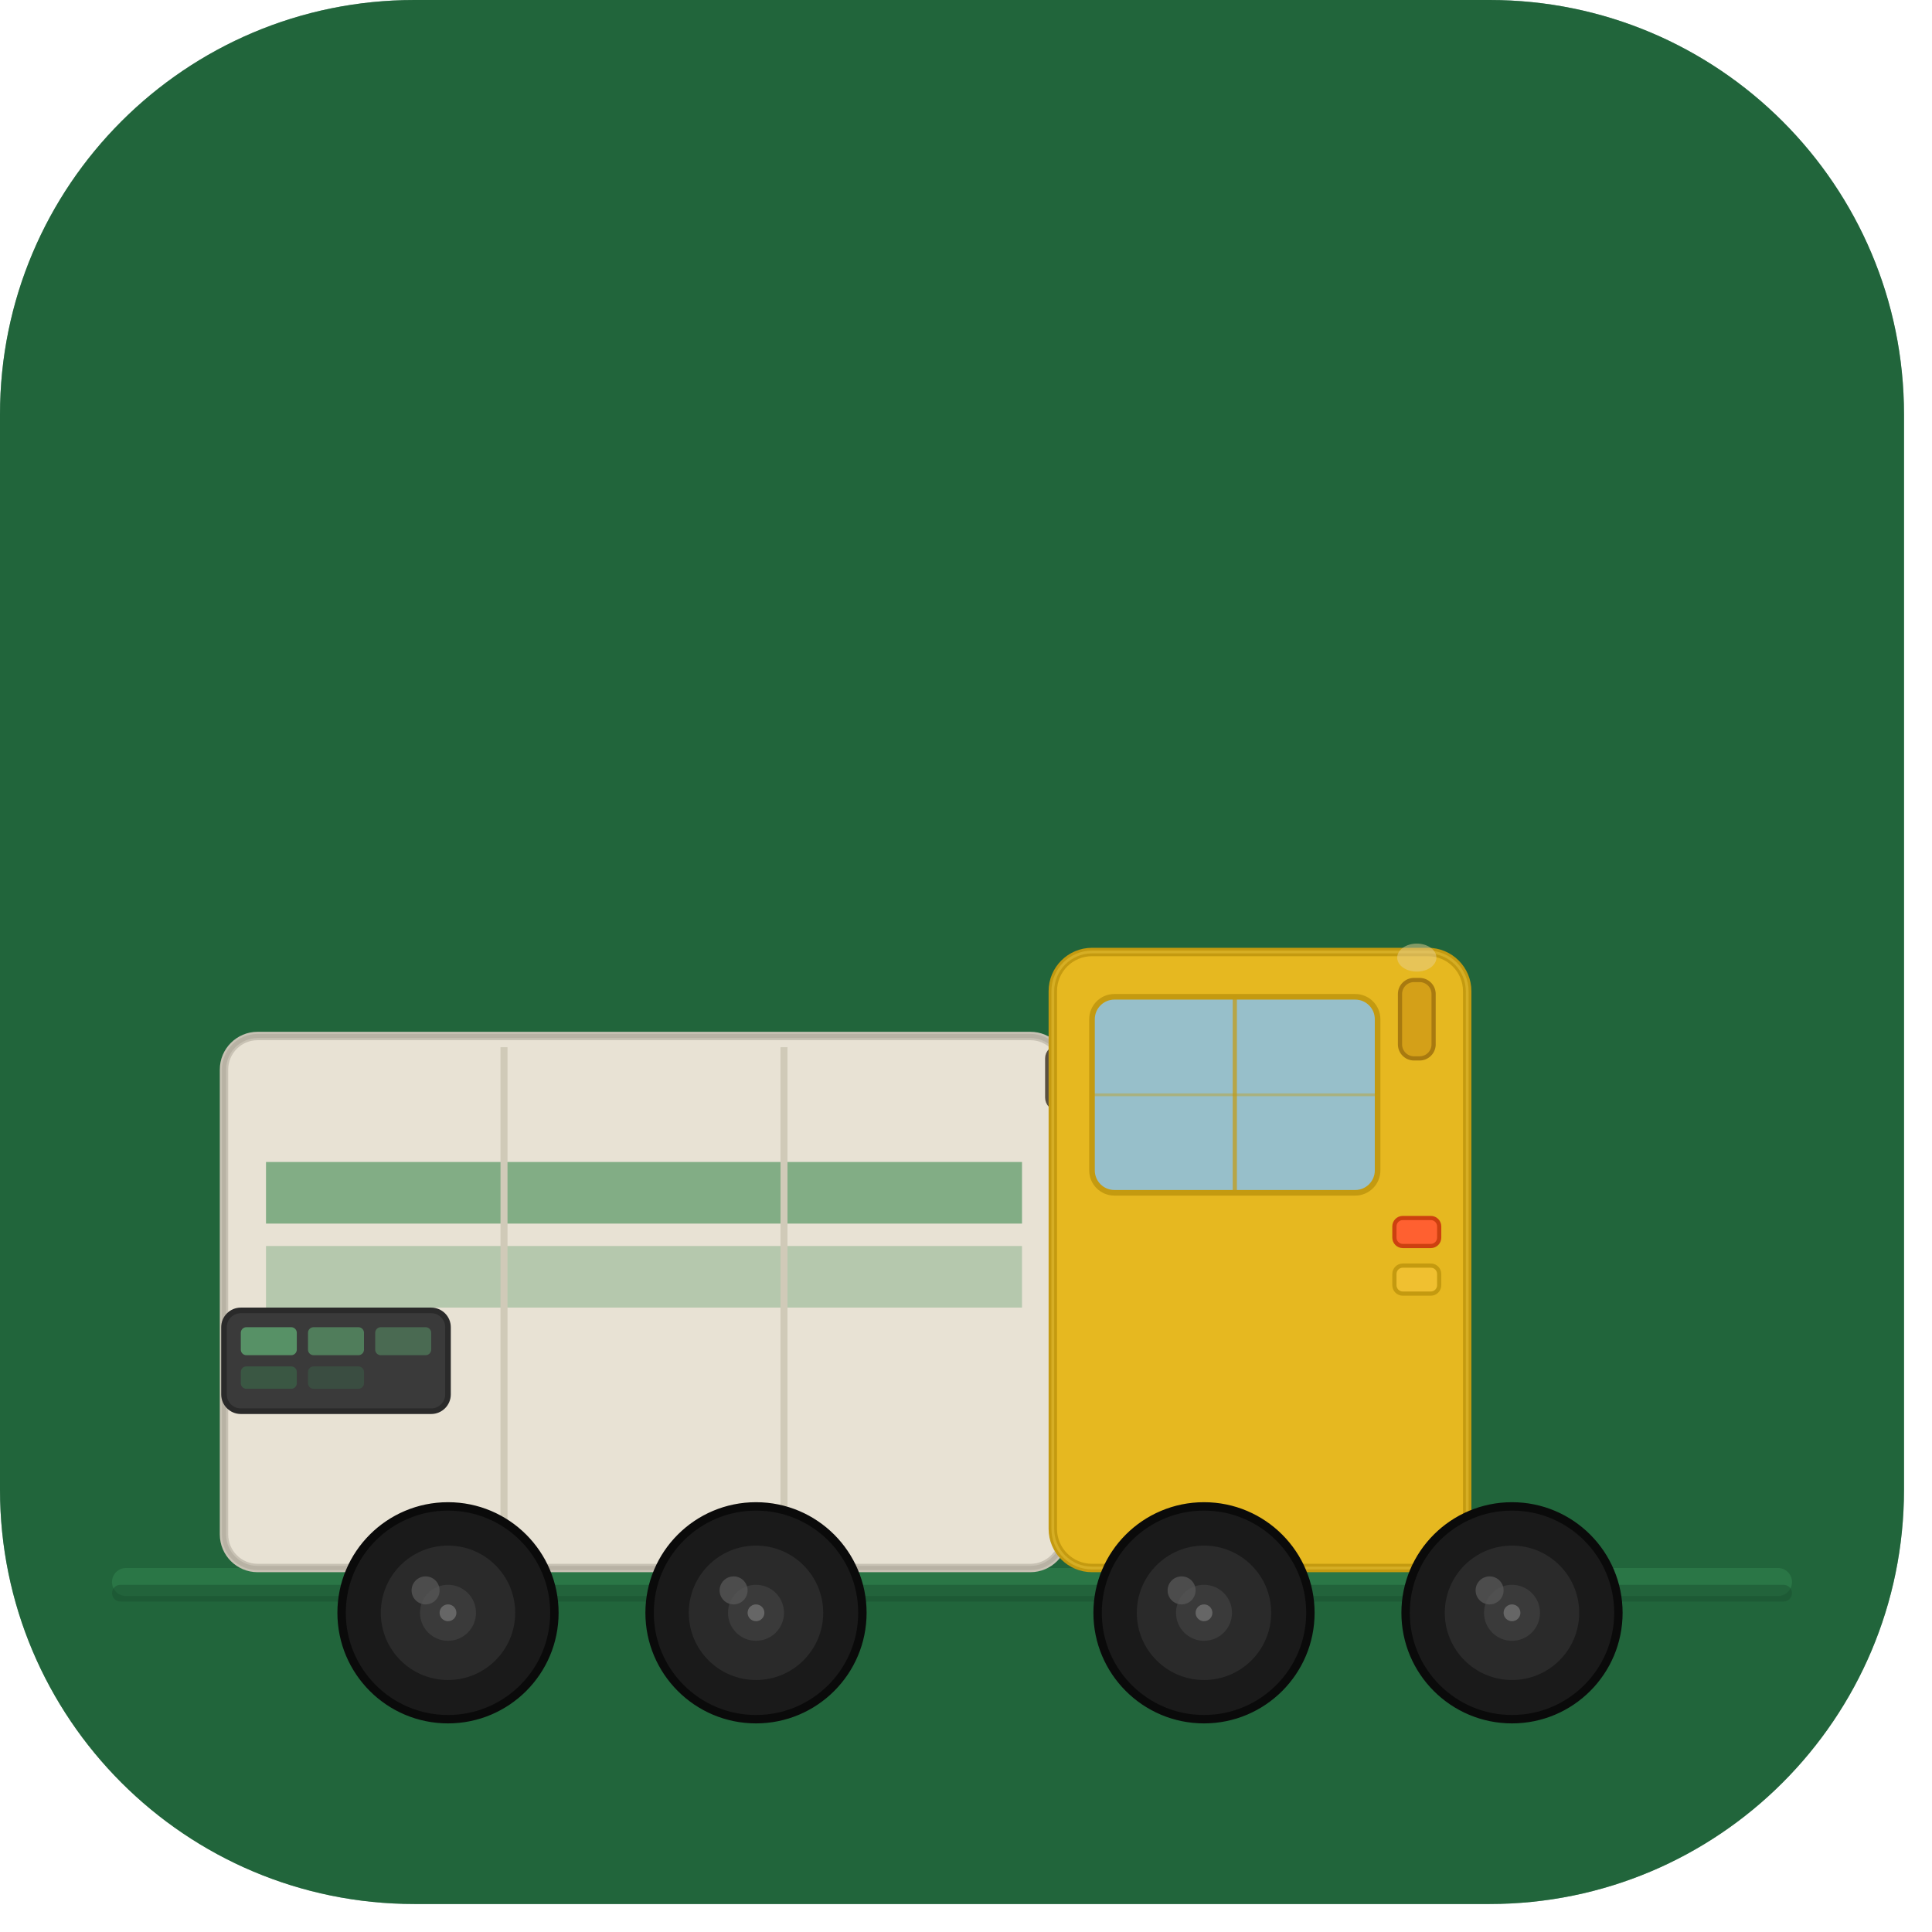
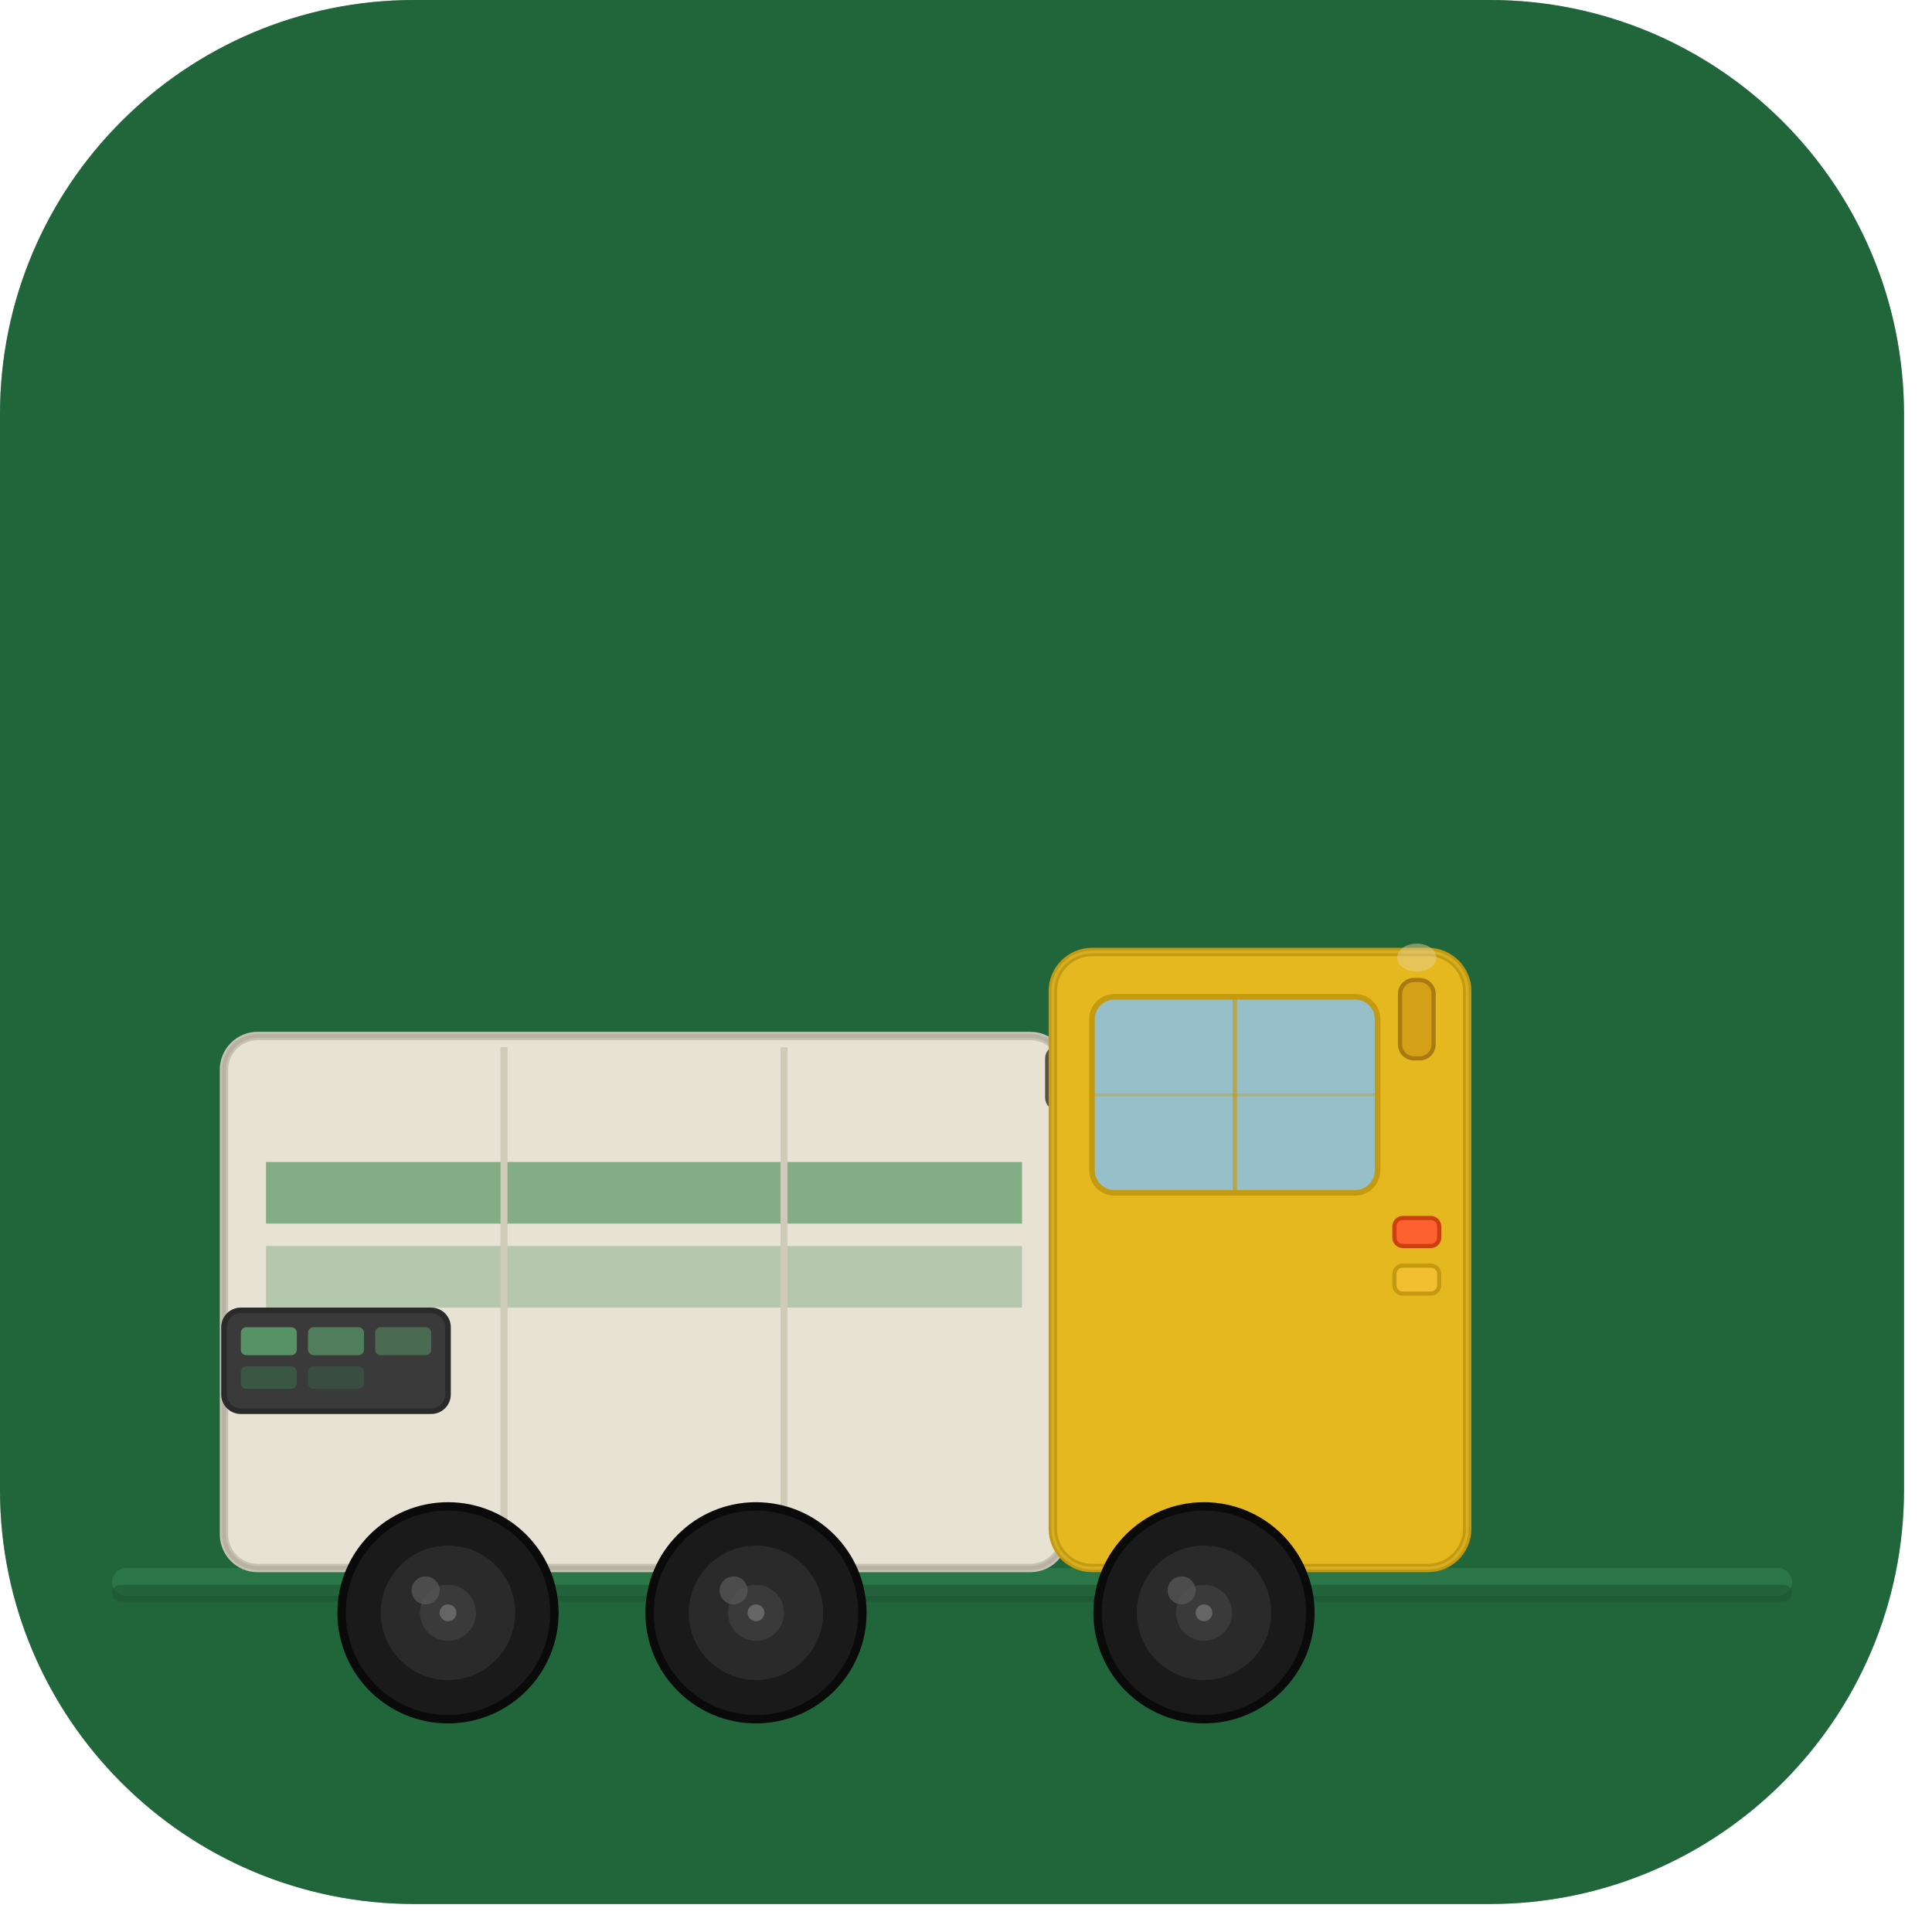
<svg xmlns="http://www.w3.org/2000/svg" width="100%" viewBox="0 0 690 690" role="img" style="">
  <rect x="0" y="0" width="680" height="680" rx="148" fill="#1E5E38" style="fill:rgb(30, 94, 56);stroke:none;color:rgb(255, 255, 255);stroke-width:1px;stroke-linecap:butt;stroke-linejoin:miter;opacity:1;font-family:&quot;Anthropic Sans&quot;, -apple-system, BlinkMacSystemFont, &quot;Segoe UI&quot;, sans-serif;font-size:16px;font-weight:400;text-anchor:start;dominant-baseline:auto" />
  <rect x="0" y="0" width="680" height="680" rx="148" fill="#246B3E" opacity="0.5" style="fill:rgb(36, 107, 62);stroke:none;color:rgb(255, 255, 255);stroke-width:1px;stroke-linecap:butt;stroke-linejoin:miter;opacity:0.5;font-family:&quot;Anthropic Sans&quot;, -apple-system, BlinkMacSystemFont, &quot;Segoe UI&quot;, sans-serif;font-size:16px;font-weight:400;text-anchor:start;dominant-baseline:auto" />
  <rect x="40" y="560" width="600" height="10" rx="5" fill="#2E7D4A" opacity="0.7" style="fill:rgb(46, 125, 74);stroke:none;color:rgb(255, 255, 255);stroke-width:1px;stroke-linecap:butt;stroke-linejoin:miter;opacity:0.7;font-family:&quot;Anthropic Sans&quot;, -apple-system, BlinkMacSystemFont, &quot;Segoe UI&quot;, sans-serif;font-size:16px;font-weight:400;text-anchor:start;dominant-baseline:auto" />
  <rect x="40" y="566" width="600" height="6" rx="3" fill="#1A5030" opacity="0.5" style="fill:rgb(26, 80, 48);stroke:none;color:rgb(255, 255, 255);stroke-width:1px;stroke-linecap:butt;stroke-linejoin:miter;opacity:0.5;font-family:&quot;Anthropic Sans&quot;, -apple-system, BlinkMacSystemFont, &quot;Segoe UI&quot;, sans-serif;font-size:16px;font-weight:400;text-anchor:start;dominant-baseline:auto" />
  <rect x="80" y="370" width="300" height="190" rx="12" fill="#E8E2D4" stroke="#C8C2B4" stroke-width="3" style="fill:rgb(232, 226, 212);stroke:rgb(200, 194, 180);color:rgb(255, 255, 255);stroke-width:3px;stroke-linecap:butt;stroke-linejoin:miter;opacity:1;font-family:&quot;Anthropic Sans&quot;, -apple-system, BlinkMacSystemFont, &quot;Segoe UI&quot;, sans-serif;font-size:16px;font-weight:400;text-anchor:start;dominant-baseline:auto" />
  <rect x="80" y="370" width="300" height="190" rx="12" fill="none" stroke="#B8B2A4" stroke-width="1.5" style="fill:none;stroke:rgb(184, 178, 164);color:rgb(255, 255, 255);stroke-width:1.5px;stroke-linecap:butt;stroke-linejoin:miter;opacity:1;font-family:&quot;Anthropic Sans&quot;, -apple-system, BlinkMacSystemFont, &quot;Segoe UI&quot;, sans-serif;font-size:16px;font-weight:400;text-anchor:start;dominant-baseline:auto" />
  <rect x="95" y="415" width="270" height="22" fill="#3E8A50" opacity="0.6" style="fill:rgb(62, 138, 80);stroke:none;color:rgb(255, 255, 255);stroke-width:1px;stroke-linecap:butt;stroke-linejoin:miter;opacity:0.6;font-family:&quot;Anthropic Sans&quot;, -apple-system, BlinkMacSystemFont, &quot;Segoe UI&quot;, sans-serif;font-size:16px;font-weight:400;text-anchor:start;dominant-baseline:auto" />
  <rect x="95" y="445" width="270" height="22" fill="#3E8A50" opacity="0.3" style="fill:rgb(62, 138, 80);stroke:none;color:rgb(255, 255, 255);stroke-width:1px;stroke-linecap:butt;stroke-linejoin:miter;opacity:0.3;font-family:&quot;Anthropic Sans&quot;, -apple-system, BlinkMacSystemFont, &quot;Segoe UI&quot;, sans-serif;font-size:16px;font-weight:400;text-anchor:start;dominant-baseline:auto" />
  <line x1="180" y1="374" x2="180" y2="556" stroke="#D0CAB8" stroke-width="2.5" style="fill:rgb(0, 0, 0);stroke:rgb(208, 202, 184);color:rgb(255, 255, 255);stroke-width:2.5px;stroke-linecap:butt;stroke-linejoin:miter;opacity:1;font-family:&quot;Anthropic Sans&quot;, -apple-system, BlinkMacSystemFont, &quot;Segoe UI&quot;, sans-serif;font-size:16px;font-weight:400;text-anchor:start;dominant-baseline:auto" />
  <line x1="280" y1="374" x2="280" y2="556" stroke="#D0CAB8" stroke-width="2.5" style="fill:rgb(0, 0, 0);stroke:rgb(208, 202, 184);color:rgb(255, 255, 255);stroke-width:2.5px;stroke-linecap:butt;stroke-linejoin:miter;opacity:1;font-family:&quot;Anthropic Sans&quot;, -apple-system, BlinkMacSystemFont, &quot;Segoe UI&quot;, sans-serif;font-size:16px;font-weight:400;text-anchor:start;dominant-baseline:auto" />
  <rect x="374" y="374" width="14" height="22" rx="4" fill="#7A7060" stroke="#5A5040" stroke-width="1.5" style="fill:rgb(122, 112, 96);stroke:rgb(90, 80, 64);color:rgb(255, 255, 255);stroke-width:1.5px;stroke-linecap:butt;stroke-linejoin:miter;opacity:1;font-family:&quot;Anthropic Sans&quot;, -apple-system, BlinkMacSystemFont, &quot;Segoe UI&quot;, sans-serif;font-size:16px;font-weight:400;text-anchor:start;dominant-baseline:auto" />
  <rect x="376" y="340" width="148" height="220" rx="14" fill="#E6B820" stroke="#C49A10" stroke-width="3" style="fill:rgb(230, 184, 32);stroke:rgb(196, 154, 16);color:rgb(255, 255, 255);stroke-width:3px;stroke-linecap:butt;stroke-linejoin:miter;opacity:1;font-family:&quot;Anthropic Sans&quot;, -apple-system, BlinkMacSystemFont, &quot;Segoe UI&quot;, sans-serif;font-size:16px;font-weight:400;text-anchor:start;dominant-baseline:auto" />
  <rect x="376" y="340" width="148" height="220" rx="14" fill="none" stroke="#F0CC40" stroke-width="1" opacity="0.4" style="fill:none;stroke:rgb(240, 204, 64);color:rgb(255, 255, 255);stroke-width:1px;stroke-linecap:butt;stroke-linejoin:miter;opacity:0.4;font-family:&quot;Anthropic Sans&quot;, -apple-system, BlinkMacSystemFont, &quot;Segoe UI&quot;, sans-serif;font-size:16px;font-weight:400;text-anchor:start;dominant-baseline:auto" />
  <rect x="390" y="356" width="102" height="70" rx="8" fill="#8DBFE0" opacity="0.88" style="fill:rgb(141, 191, 224);stroke:none;color:rgb(255, 255, 255);stroke-width:1px;stroke-linecap:butt;stroke-linejoin:miter;opacity:0.88;font-family:&quot;Anthropic Sans&quot;, -apple-system, BlinkMacSystemFont, &quot;Segoe UI&quot;, sans-serif;font-size:16px;font-weight:400;text-anchor:start;dominant-baseline:auto" />
  <rect x="390" y="356" width="102" height="70" rx="8" fill="none" stroke="#C49A10" stroke-width="2" style="fill:none;stroke:rgb(196, 154, 16);color:rgb(255, 255, 255);stroke-width:2px;stroke-linecap:butt;stroke-linejoin:miter;opacity:1;font-family:&quot;Anthropic Sans&quot;, -apple-system, BlinkMacSystemFont, &quot;Segoe UI&quot;, sans-serif;font-size:16px;font-weight:400;text-anchor:start;dominant-baseline:auto" />
  <line x1="441" y1="356" x2="441" y2="426" stroke="#C49A10" stroke-width="1.5" opacity="0.7" style="fill:rgb(0, 0, 0);stroke:rgb(196, 154, 16);color:rgb(255, 255, 255);stroke-width:1.5px;stroke-linecap:butt;stroke-linejoin:miter;opacity:0.7;font-family:&quot;Anthropic Sans&quot;, -apple-system, BlinkMacSystemFont, &quot;Segoe UI&quot;, sans-serif;font-size:16px;font-weight:400;text-anchor:start;dominant-baseline:auto" />
  <line x1="390" y1="391" x2="492" y2="391" stroke="#C49A10" stroke-width="1" opacity="0.4" style="fill:rgb(0, 0, 0);stroke:rgb(196, 154, 16);color:rgb(255, 255, 255);stroke-width:1px;stroke-linecap:butt;stroke-linejoin:miter;opacity:0.4;font-family:&quot;Anthropic Sans&quot;, -apple-system, BlinkMacSystemFont, &quot;Segoe UI&quot;, sans-serif;font-size:16px;font-weight:400;text-anchor:start;dominant-baseline:auto" />
  <rect x="498" y="435" width="16" height="10" rx="3" fill="#FF6030" stroke="#CC4010" stroke-width="1.5" style="fill:rgb(255, 96, 48);stroke:rgb(204, 64, 16);color:rgb(255, 255, 255);stroke-width:1.5px;stroke-linecap:butt;stroke-linejoin:miter;opacity:1;font-family:&quot;Anthropic Sans&quot;, -apple-system, BlinkMacSystemFont, &quot;Segoe UI&quot;, sans-serif;font-size:16px;font-weight:400;text-anchor:start;dominant-baseline:auto" />
  <rect x="498" y="452" width="16" height="10" rx="3" fill="#F0C030" stroke="#C49A10" stroke-width="1.5" style="fill:rgb(240, 192, 48);stroke:rgb(196, 154, 16);color:rgb(255, 255, 255);stroke-width:1.5px;stroke-linecap:butt;stroke-linejoin:miter;opacity:1;font-family:&quot;Anthropic Sans&quot;, -apple-system, BlinkMacSystemFont, &quot;Segoe UI&quot;, sans-serif;font-size:16px;font-weight:400;text-anchor:start;dominant-baseline:auto" />
  <rect x="500" y="350" width="12" height="28" rx="5" fill="#D4A018" stroke="#A87A10" stroke-width="1.5" style="fill:rgb(212, 160, 24);stroke:rgb(168, 122, 16);color:rgb(255, 255, 255);stroke-width:1.5px;stroke-linecap:butt;stroke-linejoin:miter;opacity:1;font-family:&quot;Anthropic Sans&quot;, -apple-system, BlinkMacSystemFont, &quot;Segoe UI&quot;, sans-serif;font-size:16px;font-weight:400;text-anchor:start;dominant-baseline:auto" />
  <ellipse cx="506" cy="342" rx="7" ry="5" fill="#E8D090" opacity="0.5" style="fill:rgb(232, 208, 144);stroke:none;color:rgb(255, 255, 255);stroke-width:1px;stroke-linecap:butt;stroke-linejoin:miter;opacity:0.5;font-family:&quot;Anthropic Sans&quot;, -apple-system, BlinkMacSystemFont, &quot;Segoe UI&quot;, sans-serif;font-size:16px;font-weight:400;text-anchor:start;dominant-baseline:auto" />
  <circle cx="160" cy="576" r="38" fill="#1A1A1A" stroke="#0A0A0A" stroke-width="3" style="fill:rgb(26, 26, 26);stroke:rgb(10, 10, 10);color:rgb(255, 255, 255);stroke-width:3px;stroke-linecap:butt;stroke-linejoin:miter;opacity:1;font-family:&quot;Anthropic Sans&quot;, -apple-system, BlinkMacSystemFont, &quot;Segoe UI&quot;, sans-serif;font-size:16px;font-weight:400;text-anchor:start;dominant-baseline:auto" />
  <circle cx="160" cy="576" r="24" fill="#2A2A2A" style="fill:rgb(42, 42, 42);stroke:none;color:rgb(255, 255, 255);stroke-width:1px;stroke-linecap:butt;stroke-linejoin:miter;opacity:1;font-family:&quot;Anthropic Sans&quot;, -apple-system, BlinkMacSystemFont, &quot;Segoe UI&quot;, sans-serif;font-size:16px;font-weight:400;text-anchor:start;dominant-baseline:auto" />
  <circle cx="160" cy="576" r="10" fill="#3A3A3A" style="fill:rgb(58, 58, 58);stroke:none;color:rgb(255, 255, 255);stroke-width:1px;stroke-linecap:butt;stroke-linejoin:miter;opacity:1;font-family:&quot;Anthropic Sans&quot;, -apple-system, BlinkMacSystemFont, &quot;Segoe UI&quot;, sans-serif;font-size:16px;font-weight:400;text-anchor:start;dominant-baseline:auto" />
  <circle cx="152" cy="568" r="5" fill="#555" opacity="0.8" style="fill:rgb(85, 85, 85);stroke:none;color:rgb(255, 255, 255);stroke-width:1px;stroke-linecap:butt;stroke-linejoin:miter;opacity:0.8;font-family:&quot;Anthropic Sans&quot;, -apple-system, BlinkMacSystemFont, &quot;Segoe UI&quot;, sans-serif;font-size:16px;font-weight:400;text-anchor:start;dominant-baseline:auto" />
  <circle cx="160" cy="576" r="3" fill="#666" style="fill:rgb(102, 102, 102);stroke:none;color:rgb(255, 255, 255);stroke-width:1px;stroke-linecap:butt;stroke-linejoin:miter;opacity:1;font-family:&quot;Anthropic Sans&quot;, -apple-system, BlinkMacSystemFont, &quot;Segoe UI&quot;, sans-serif;font-size:16px;font-weight:400;text-anchor:start;dominant-baseline:auto" />
  <circle cx="270" cy="576" r="38" fill="#1A1A1A" stroke="#0A0A0A" stroke-width="3" style="fill:rgb(26, 26, 26);stroke:rgb(10, 10, 10);color:rgb(255, 255, 255);stroke-width:3px;stroke-linecap:butt;stroke-linejoin:miter;opacity:1;font-family:&quot;Anthropic Sans&quot;, -apple-system, BlinkMacSystemFont, &quot;Segoe UI&quot;, sans-serif;font-size:16px;font-weight:400;text-anchor:start;dominant-baseline:auto" />
  <circle cx="270" cy="576" r="24" fill="#2A2A2A" style="fill:rgb(42, 42, 42);stroke:none;color:rgb(255, 255, 255);stroke-width:1px;stroke-linecap:butt;stroke-linejoin:miter;opacity:1;font-family:&quot;Anthropic Sans&quot;, -apple-system, BlinkMacSystemFont, &quot;Segoe UI&quot;, sans-serif;font-size:16px;font-weight:400;text-anchor:start;dominant-baseline:auto" />
  <circle cx="270" cy="576" r="10" fill="#3A3A3A" style="fill:rgb(58, 58, 58);stroke:none;color:rgb(255, 255, 255);stroke-width:1px;stroke-linecap:butt;stroke-linejoin:miter;opacity:1;font-family:&quot;Anthropic Sans&quot;, -apple-system, BlinkMacSystemFont, &quot;Segoe UI&quot;, sans-serif;font-size:16px;font-weight:400;text-anchor:start;dominant-baseline:auto" />
  <circle cx="262" cy="568" r="5" fill="#555" opacity="0.8" style="fill:rgb(85, 85, 85);stroke:none;color:rgb(255, 255, 255);stroke-width:1px;stroke-linecap:butt;stroke-linejoin:miter;opacity:0.8;font-family:&quot;Anthropic Sans&quot;, -apple-system, BlinkMacSystemFont, &quot;Segoe UI&quot;, sans-serif;font-size:16px;font-weight:400;text-anchor:start;dominant-baseline:auto" />
  <circle cx="270" cy="576" r="3" fill="#666" style="fill:rgb(102, 102, 102);stroke:none;color:rgb(255, 255, 255);stroke-width:1px;stroke-linecap:butt;stroke-linejoin:miter;opacity:1;font-family:&quot;Anthropic Sans&quot;, -apple-system, BlinkMacSystemFont, &quot;Segoe UI&quot;, sans-serif;font-size:16px;font-weight:400;text-anchor:start;dominant-baseline:auto" />
  <circle cx="430" cy="576" r="38" fill="#1A1A1A" stroke="#0A0A0A" stroke-width="3" style="fill:rgb(26, 26, 26);stroke:rgb(10, 10, 10);color:rgb(255, 255, 255);stroke-width:3px;stroke-linecap:butt;stroke-linejoin:miter;opacity:1;font-family:&quot;Anthropic Sans&quot;, -apple-system, BlinkMacSystemFont, &quot;Segoe UI&quot;, sans-serif;font-size:16px;font-weight:400;text-anchor:start;dominant-baseline:auto" />
  <circle cx="430" cy="576" r="24" fill="#2A2A2A" style="fill:rgb(42, 42, 42);stroke:none;color:rgb(255, 255, 255);stroke-width:1px;stroke-linecap:butt;stroke-linejoin:miter;opacity:1;font-family:&quot;Anthropic Sans&quot;, -apple-system, BlinkMacSystemFont, &quot;Segoe UI&quot;, sans-serif;font-size:16px;font-weight:400;text-anchor:start;dominant-baseline:auto" />
  <circle cx="430" cy="576" r="10" fill="#3A3A3A" style="fill:rgb(58, 58, 58);stroke:none;color:rgb(255, 255, 255);stroke-width:1px;stroke-linecap:butt;stroke-linejoin:miter;opacity:1;font-family:&quot;Anthropic Sans&quot;, -apple-system, BlinkMacSystemFont, &quot;Segoe UI&quot;, sans-serif;font-size:16px;font-weight:400;text-anchor:start;dominant-baseline:auto" />
  <circle cx="422" cy="568" r="5" fill="#555" opacity="0.8" style="fill:rgb(85, 85, 85);stroke:none;color:rgb(255, 255, 255);stroke-width:1px;stroke-linecap:butt;stroke-linejoin:miter;opacity:0.8;font-family:&quot;Anthropic Sans&quot;, -apple-system, BlinkMacSystemFont, &quot;Segoe UI&quot;, sans-serif;font-size:16px;font-weight:400;text-anchor:start;dominant-baseline:auto" />
  <circle cx="430" cy="576" r="3" fill="#666" style="fill:rgb(102, 102, 102);stroke:none;color:rgb(255, 255, 255);stroke-width:1px;stroke-linecap:butt;stroke-linejoin:miter;opacity:1;font-family:&quot;Anthropic Sans&quot;, -apple-system, BlinkMacSystemFont, &quot;Segoe UI&quot;, sans-serif;font-size:16px;font-weight:400;text-anchor:start;dominant-baseline:auto" />
-   <circle cx="540" cy="576" r="38" fill="#1A1A1A" stroke="#0A0A0A" stroke-width="3" style="fill:rgb(26, 26, 26);stroke:rgb(10, 10, 10);color:rgb(255, 255, 255);stroke-width:3px;stroke-linecap:butt;stroke-linejoin:miter;opacity:1;font-family:&quot;Anthropic Sans&quot;, -apple-system, BlinkMacSystemFont, &quot;Segoe UI&quot;, sans-serif;font-size:16px;font-weight:400;text-anchor:start;dominant-baseline:auto" />
-   <circle cx="540" cy="576" r="24" fill="#2A2A2A" style="fill:rgb(42, 42, 42);stroke:none;color:rgb(255, 255, 255);stroke-width:1px;stroke-linecap:butt;stroke-linejoin:miter;opacity:1;font-family:&quot;Anthropic Sans&quot;, -apple-system, BlinkMacSystemFont, &quot;Segoe UI&quot;, sans-serif;font-size:16px;font-weight:400;text-anchor:start;dominant-baseline:auto" />
-   <circle cx="540" cy="576" r="10" fill="#3A3A3A" style="fill:rgb(58, 58, 58);stroke:none;color:rgb(255, 255, 255);stroke-width:1px;stroke-linecap:butt;stroke-linejoin:miter;opacity:1;font-family:&quot;Anthropic Sans&quot;, -apple-system, BlinkMacSystemFont, &quot;Segoe UI&quot;, sans-serif;font-size:16px;font-weight:400;text-anchor:start;dominant-baseline:auto" />
-   <circle cx="532" cy="568" r="5" fill="#555" opacity="0.8" style="fill:rgb(85, 85, 85);stroke:none;color:rgb(255, 255, 255);stroke-width:1px;stroke-linecap:butt;stroke-linejoin:miter;opacity:0.8;font-family:&quot;Anthropic Sans&quot;, -apple-system, BlinkMacSystemFont, &quot;Segoe UI&quot;, sans-serif;font-size:16px;font-weight:400;text-anchor:start;dominant-baseline:auto" />
-   <circle cx="540" cy="576" r="3" fill="#666" style="fill:rgb(102, 102, 102);stroke:none;color:rgb(255, 255, 255);stroke-width:1px;stroke-linecap:butt;stroke-linejoin:miter;opacity:1;font-family:&quot;Anthropic Sans&quot;, -apple-system, BlinkMacSystemFont, &quot;Segoe UI&quot;, sans-serif;font-size:16px;font-weight:400;text-anchor:start;dominant-baseline:auto" />
  <rect x="80" y="468" width="80" height="36" rx="6" fill="#3A3A3A" stroke="#2A2A2A" stroke-width="2" style="fill:rgb(58, 58, 58);stroke:rgb(42, 42, 42);color:rgb(255, 255, 255);stroke-width:2px;stroke-linecap:butt;stroke-linejoin:miter;opacity:1;font-family:&quot;Anthropic Sans&quot;, -apple-system, BlinkMacSystemFont, &quot;Segoe UI&quot;, sans-serif;font-size:16px;font-weight:400;text-anchor:start;dominant-baseline:auto" />
  <rect x="86" y="474" width="20" height="10" rx="2" fill="#5A9A6A" opacity="0.9" style="fill:rgb(90, 154, 106);stroke:none;color:rgb(255, 255, 255);stroke-width:1px;stroke-linecap:butt;stroke-linejoin:miter;opacity:0.9;font-family:&quot;Anthropic Sans&quot;, -apple-system, BlinkMacSystemFont, &quot;Segoe UI&quot;, sans-serif;font-size:16px;font-weight:400;text-anchor:start;dominant-baseline:auto" />
  <rect x="110" y="474" width="20" height="10" rx="2" fill="#5A9A6A" opacity="0.7" style="fill:rgb(90, 154, 106);stroke:none;color:rgb(255, 255, 255);stroke-width:1px;stroke-linecap:butt;stroke-linejoin:miter;opacity:0.7;font-family:&quot;Anthropic Sans&quot;, -apple-system, BlinkMacSystemFont, &quot;Segoe UI&quot;, sans-serif;font-size:16px;font-weight:400;text-anchor:start;dominant-baseline:auto" />
  <rect x="134" y="474" width="20" height="10" rx="2" fill="#5A9A6A" opacity="0.5" style="fill:rgb(90, 154, 106);stroke:none;color:rgb(255, 255, 255);stroke-width:1px;stroke-linecap:butt;stroke-linejoin:miter;opacity:0.5;font-family:&quot;Anthropic Sans&quot;, -apple-system, BlinkMacSystemFont, &quot;Segoe UI&quot;, sans-serif;font-size:16px;font-weight:400;text-anchor:start;dominant-baseline:auto" />
  <rect x="86" y="488" width="20" height="8" rx="2" fill="#3A6A4A" opacity="0.6" style="fill:rgb(58, 106, 74);stroke:none;color:rgb(255, 255, 255);stroke-width:1px;stroke-linecap:butt;stroke-linejoin:miter;opacity:0.6;font-family:&quot;Anthropic Sans&quot;, -apple-system, BlinkMacSystemFont, &quot;Segoe UI&quot;, sans-serif;font-size:16px;font-weight:400;text-anchor:start;dominant-baseline:auto" />
  <rect x="110" y="488" width="20" height="8" rx="2" fill="#3A6A4A" opacity="0.4" style="fill:rgb(58, 106, 74);stroke:none;color:rgb(255, 255, 255);stroke-width:1px;stroke-linecap:butt;stroke-linejoin:miter;opacity:0.4;font-family:&quot;Anthropic Sans&quot;, -apple-system, BlinkMacSystemFont, &quot;Segoe UI&quot;, sans-serif;font-size:16px;font-weight:400;text-anchor:start;dominant-baseline:auto" />
</svg>
